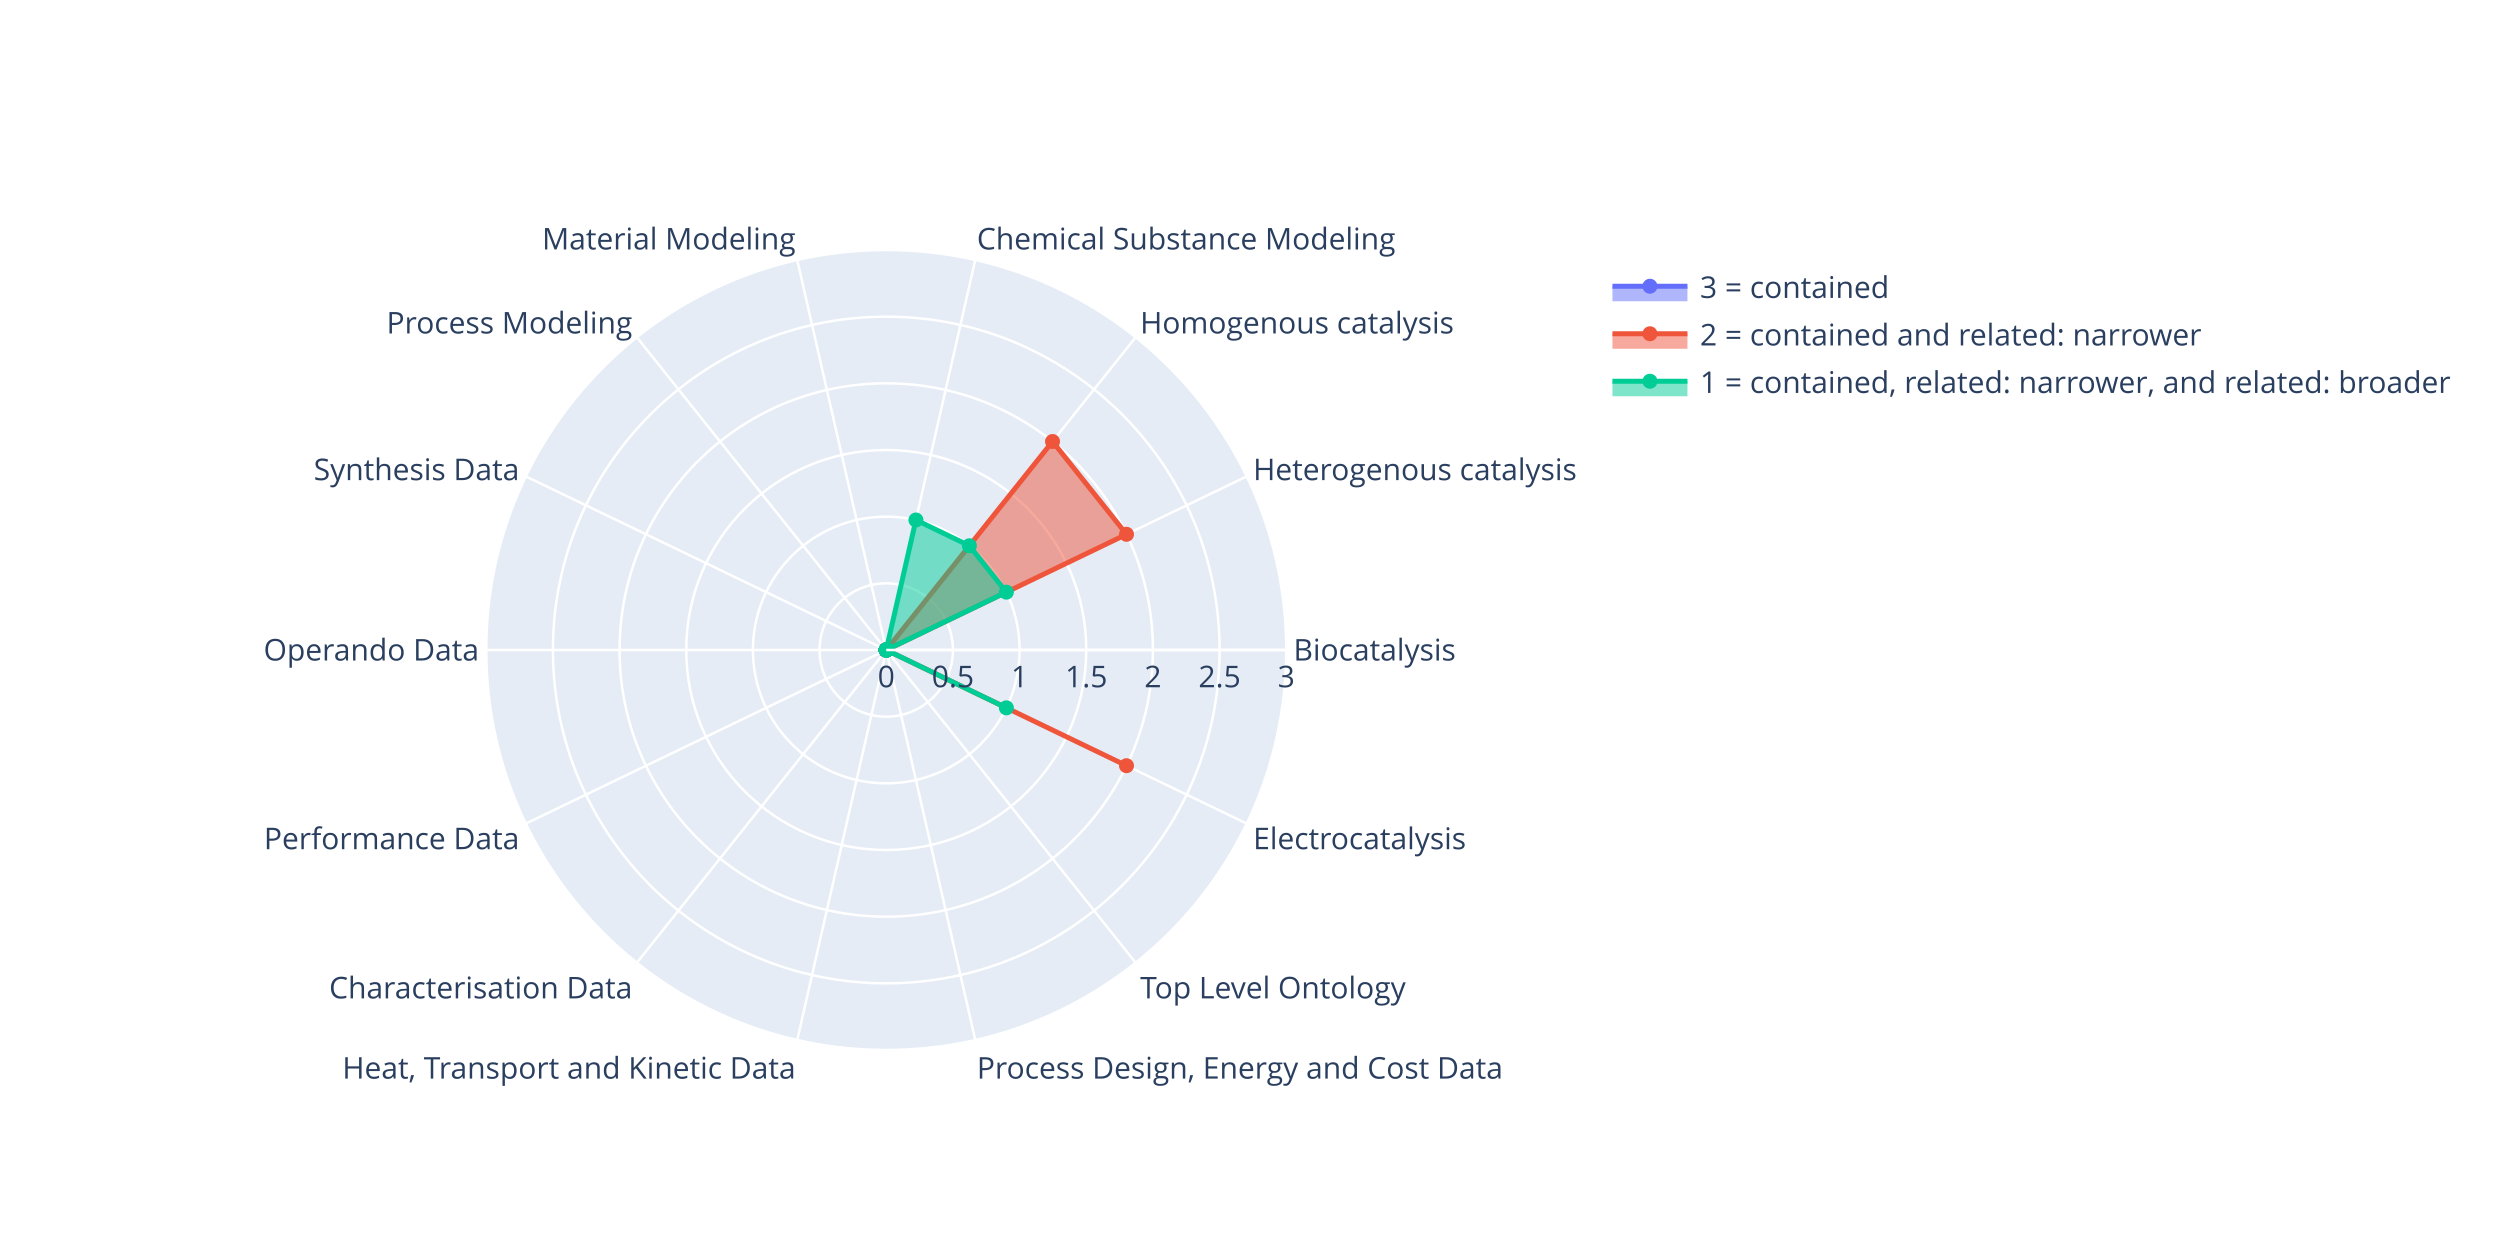
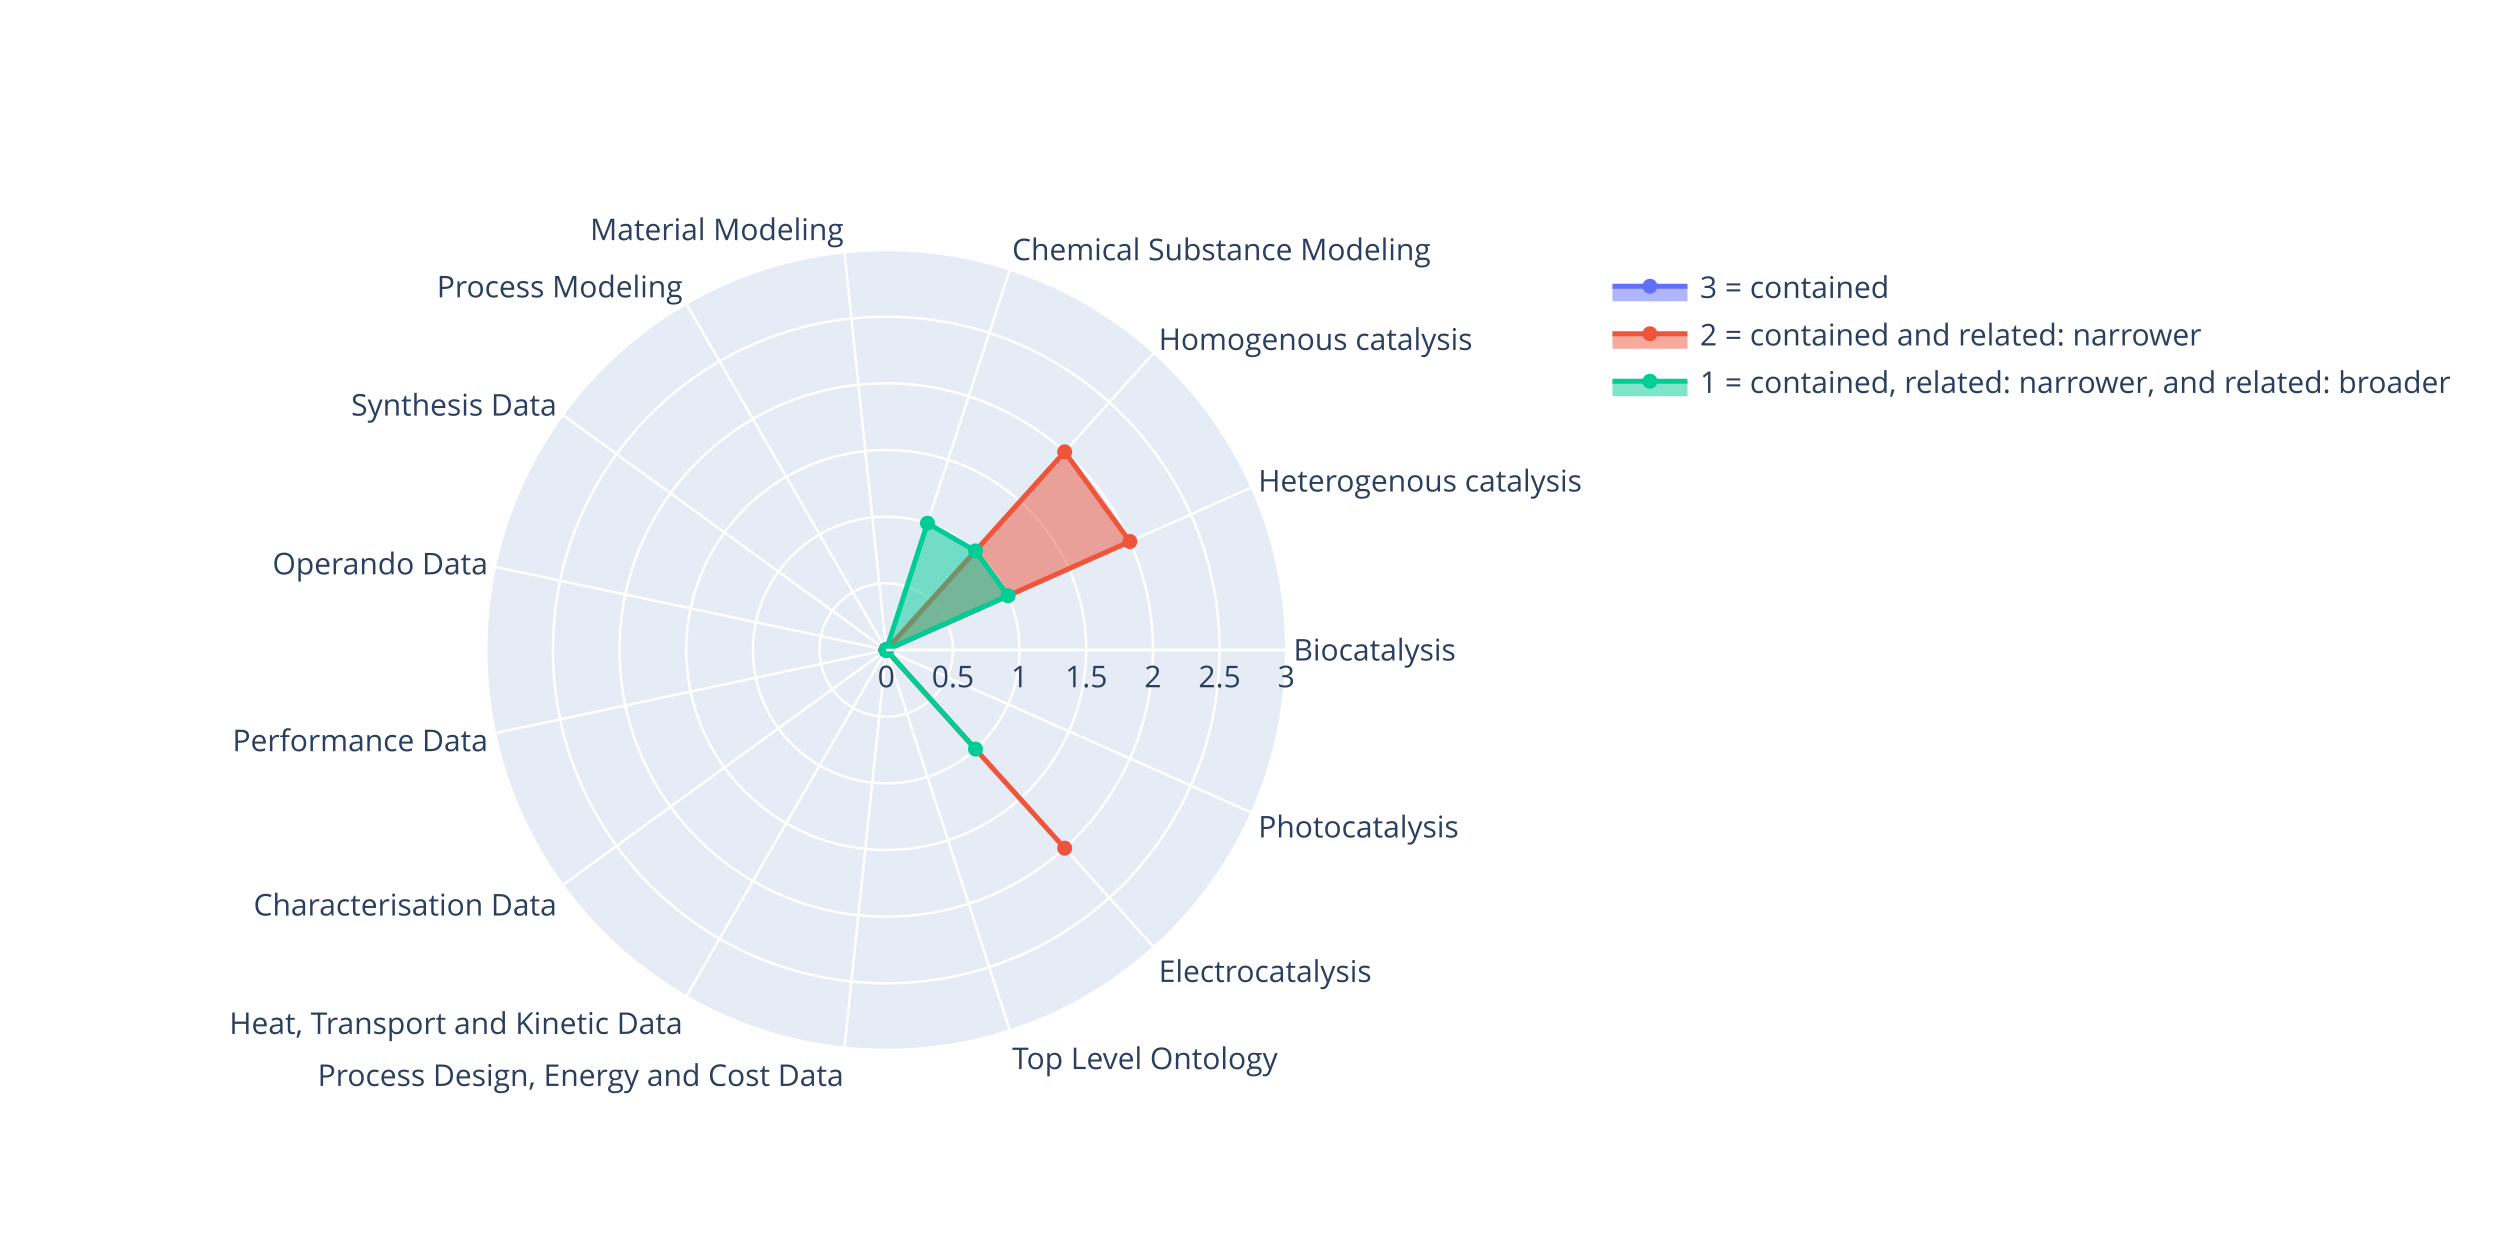
<svg xmlns="http://www.w3.org/2000/svg" class="main-svg" width="1000" height="500" style="" viewBox="0 0 1000 500">
  <rect x="0" y="0" width="1000" height="500" style="fill: rgb(255, 255, 255); fill-opacity: 1;" />
-   <defs id="defs-77bc54">
+   <defs id="defs-3e5529">
    <g class="clips">
-       <clipPath id="clip77bc54polar-for-traces">
+       <clipPath id="clip3e5529polar-for-traces">
        <path d="M160,0A160,160 0,1,0 -160,-1.9594348786357652e-14A160,160 0,1,0 160,3.9188697572715304e-14Z" transform="translate(160,160)" />
      </clipPath>
    </g>
    <g class="gradients" />
    <g class="patterns" />
  </defs>
  <g class="bglayer" />
  <g class="layer-below">
    <g class="imagelayer" />
    <g class="shapelayer" />
  </g>
  <g class="cartesianlayer" />
  <g class="polarlayer">
    <g class="polar">
      <g class="polarsublayer draglayer" />
      <g class="polarsublayer plotbg">
        <path d="M160,0A160,160 0,1,0 -160,-1.9594348786357652e-14A160,160 0,1,0 160,3.9188697572715304e-14Z" transform="translate(354.5,260)" style="fill: rgb(229, 236, 246); fill-opacity: 1;" />
      </g>
      <g class="polarsublayer backplot">
        <g class="maplayer" />
      </g>
      <g class="polarsublayer angular-grid" style="fill: none;">
        <path class="angularaxisgrid" d="M354.5,260L514.5,260" style="stroke: rgb(255, 255, 255); stroke-opacity: 1; stroke-width: 1px;" />
-         <path class="angularaxisgrid" d="M354.5,260L498.655,190.579" style="stroke: rgb(255, 255, 255); stroke-opacity: 1; stroke-width: 1px;" />
-         <path class="angularaxisgrid" d="M354.5,260L454.258,134.907" style="stroke: rgb(255, 255, 255); stroke-opacity: 1; stroke-width: 1px;" />
-         <path class="angularaxisgrid" d="M354.5,260L390.103,104.012" style="stroke: rgb(255, 255, 255); stroke-opacity: 1; stroke-width: 1px;" />
-         <path class="angularaxisgrid" d="M354.5,260L318.897,104.012" style="stroke: rgb(255, 255, 255); stroke-opacity: 1; stroke-width: 1px;" />
-         <path class="angularaxisgrid" d="M354.5,260L254.742,134.907" style="stroke: rgb(255, 255, 255); stroke-opacity: 1; stroke-width: 1px;" />
-         <path class="angularaxisgrid" d="M354.5,260L210.345,190.579" style="stroke: rgb(255, 255, 255); stroke-opacity: 1; stroke-width: 1px;" />
-         <path class="angularaxisgrid" d="M354.5,260L194.5,260" style="stroke: rgb(255, 255, 255); stroke-opacity: 1; stroke-width: 1px;" />
-         <path class="angularaxisgrid" d="M354.5,260L210.345,329.421" style="stroke: rgb(255, 255, 255); stroke-opacity: 1; stroke-width: 1px;" />
-         <path class="angularaxisgrid" d="M354.5,260L254.742,385.093" style="stroke: rgb(255, 255, 255); stroke-opacity: 1; stroke-width: 1px;" />
-         <path class="angularaxisgrid" d="M354.5,260L318.897,415.988" style="stroke: rgb(255, 255, 255); stroke-opacity: 1; stroke-width: 1px;" />
-         <path class="angularaxisgrid" d="M354.5,260L390.103,415.988" style="stroke: rgb(255, 255, 255); stroke-opacity: 1; stroke-width: 1px;" />
-         <path class="angularaxisgrid" d="M354.5,260L454.258,385.093" style="stroke: rgb(255, 255, 255); stroke-opacity: 1; stroke-width: 1px;" />
-         <path class="angularaxisgrid" d="M354.5,260L498.655,329.421" style="stroke: rgb(255, 255, 255); stroke-opacity: 1; stroke-width: 1px;" />
+         <path class="angularaxisgrid" d="M354.5,260L500.667,194.922" style="stroke: rgb(255, 255, 255); stroke-opacity: 1; stroke-width: 1px;" />
+         <path class="angularaxisgrid" d="M354.5,260L461.561,141.097" style="stroke: rgb(255, 255, 255); stroke-opacity: 1; stroke-width: 1px;" />
+         <path class="angularaxisgrid" d="M354.5,260L403.943,107.831" style="stroke: rgb(255, 255, 255); stroke-opacity: 1; stroke-width: 1px;" />
+         <path class="angularaxisgrid" d="M354.5,260L337.775,100.876" style="stroke: rgb(255, 255, 255); stroke-opacity: 1; stroke-width: 1px;" />
+         <path class="angularaxisgrid" d="M354.5,260L274.5,121.436" style="stroke: rgb(255, 255, 255); stroke-opacity: 1; stroke-width: 1px;" />
+         <path class="angularaxisgrid" d="M354.5,260L225.057,165.954" style="stroke: rgb(255, 255, 255); stroke-opacity: 1; stroke-width: 1px;" />
+         <path class="angularaxisgrid" d="M354.5,260L197.996,226.734" style="stroke: rgb(255, 255, 255); stroke-opacity: 1; stroke-width: 1px;" />
+         <path class="angularaxisgrid" d="M354.5,260L197.996,293.266" style="stroke: rgb(255, 255, 255); stroke-opacity: 1; stroke-width: 1px;" />
+         <path class="angularaxisgrid" d="M354.5,260L225.057,354.046" style="stroke: rgb(255, 255, 255); stroke-opacity: 1; stroke-width: 1px;" />
+         <path class="angularaxisgrid" d="M354.5,260L274.5,398.564" style="stroke: rgb(255, 255, 255); stroke-opacity: 1; stroke-width: 1px;" />
+         <path class="angularaxisgrid" d="M354.5,260L337.775,419.124" style="stroke: rgb(255, 255, 255); stroke-opacity: 1; stroke-width: 1px;" />
+         <path class="angularaxisgrid" d="M354.5,260L403.943,412.169" style="stroke: rgb(255, 255, 255); stroke-opacity: 1; stroke-width: 1px;" />
+         <path class="angularaxisgrid" d="M354.5,260L461.561,378.903" style="stroke: rgb(255, 255, 255); stroke-opacity: 1; stroke-width: 1px;" />
+         <path class="angularaxisgrid" d="M354.5,260L500.667,325.078" style="stroke: rgb(255, 255, 255); stroke-opacity: 1; stroke-width: 1px;" />
      </g>
      <g class="polarsublayer radial-grid" transform="translate(354.5,260)" style="fill: none;">
        <path class="xgrid" d="M26.67,0A26.67,26.67 0,1,0 -26.67,-3.2661330133259913e-15A26.67,26.67 0,1,0 26.67,6.532266026651983e-15Z" style="stroke: rgb(255, 255, 255); stroke-opacity: 1; stroke-width: 1px;" />
        <path class="xgrid" d="M53.33,0A53.33,53.33 0,1,0 -53.33,-6.531041379852834e-15A53.33,53.33 0,1,0 53.33,1.3062082759705669e-14Z" style="stroke: rgb(255, 255, 255); stroke-opacity: 1; stroke-width: 1px;" />
        <path class="xgrid" d="M80,0A80,80 0,1,0 -80,-9.797174393178826e-15A80,80 0,1,0 80,1.9594348786357652e-14Z" style="stroke: rgb(255, 255, 255); stroke-opacity: 1; stroke-width: 1px;" />
        <path class="xgrid" d="M106.67,0A106.67,106.67 0,1,0 -106.67,-1.3063307406504817e-14A106.67,106.67 0,1,0 106.67,2.6126614813009634e-14Z" style="stroke: rgb(255, 255, 255); stroke-opacity: 1; stroke-width: 1px;" />
        <path class="xgrid" d="M133.33,0A133.33,133.33 0,1,0 -133.33,-1.632821577303166e-14A133.33,133.33 0,1,0 133.33,3.265643154606332e-14Z" style="stroke: rgb(255, 255, 255); stroke-opacity: 1; stroke-width: 1px;" />
      </g>
      <g class="polarsublayer frontplot" transform="translate(194.5,100)">
        <g class="barlayer" />
        <g class="scatterlayer">
-           <g class="trace scatter trace8c85e4" style="stroke-miterlimit: 2; opacity: 1;">
-             <g class="fills" clip-path="url(#clip77bc54polar-for-traces)">
+           <g class="trace scatter traced8c554" style="stroke-miterlimit: 2; opacity: 1;">
+             <g class="fills" clip-path="url(#clip3e5529polar-for-traces)">
              <g>
-                 <path class="js-fill" d="M160,160L160,160L160,160L160,160L160,160L160,160L160,160L160,160L160,160L160,160L160,160L160,160L160,160L160,160L160,160Z" style="fill: rgb(99, 110, 250); fill-opacity: 0.5; stroke-width: 0;" />
+                 <path class="js-fill" d="M160,160L160,160L160,160L160,160L160,160L160,160L160,160L160,160L160,160L160,160L160,160L160,160L160,160L160,160L160,160L160,160Z" style="fill: rgb(99, 110, 250); fill-opacity: 0.5; stroke-width: 0;" />
              </g>
            </g>
            <g class="errorbars" />
            <g class="lines">
-               <path class="js-line" d="M160,160L160,160L160,160L160,160L160,160L160,160L160,160L160,160L160,160L160,160L160,160L160,160L160,160L160,160L160,160" clip-path="url(#clip77bc54polar-for-traces)" style="vector-effect: non-scaling-stroke; fill: none; stroke: rgb(99, 110, 250); stroke-opacity: 1; stroke-width: 2px; opacity: 1;" />
+               <path class="js-line" d="M160,160L160,160L160,160L160,160L160,160L160,160L160,160L160,160L160,160L160,160L160,160L160,160L160,160L160,160L160,160L160,160" clip-path="url(#clip3e5529polar-for-traces)" style="vector-effect: non-scaling-stroke; fill: none; stroke: rgb(99, 110, 250); stroke-opacity: 1; stroke-width: 2px; opacity: 1;" />
            </g>
            <g class="points">
              <path class="point" transform="translate(160,160)" d="M3,0A3,3 0 1,1 0,-3A3,3 0 0,1 3,0Z" style="opacity: 1; stroke-width: 0px; fill: rgb(99, 110, 250); fill-opacity: 1;" />
              <path class="point" transform="translate(160,160)" d="M3,0A3,3 0 1,1 0,-3A3,3 0 0,1 3,0Z" style="opacity: 1; stroke-width: 0px; fill: rgb(99, 110, 250); fill-opacity: 1;" />
              <path class="point" transform="translate(160,160)" d="M3,0A3,3 0 1,1 0,-3A3,3 0 0,1 3,0Z" style="opacity: 1; stroke-width: 0px; fill: rgb(99, 110, 250); fill-opacity: 1;" />
              <path class="point" transform="translate(160,160)" d="M3,0A3,3 0 1,1 0,-3A3,3 0 0,1 3,0Z" style="opacity: 1; stroke-width: 0px; fill: rgb(99, 110, 250); fill-opacity: 1;" />
              <path class="point" transform="translate(160,160)" d="M3,0A3,3 0 1,1 0,-3A3,3 0 0,1 3,0Z" style="opacity: 1; stroke-width: 0px; fill: rgb(99, 110, 250); fill-opacity: 1;" />
              <path class="point" transform="translate(160,160)" d="M3,0A3,3 0 1,1 0,-3A3,3 0 0,1 3,0Z" style="opacity: 1; stroke-width: 0px; fill: rgb(99, 110, 250); fill-opacity: 1;" />
              <path class="point" transform="translate(160,160)" d="M3,0A3,3 0 1,1 0,-3A3,3 0 0,1 3,0Z" style="opacity: 1; stroke-width: 0px; fill: rgb(99, 110, 250); fill-opacity: 1;" />
              <path class="point" transform="translate(160,160)" d="M3,0A3,3 0 1,1 0,-3A3,3 0 0,1 3,0Z" style="opacity: 1; stroke-width: 0px; fill: rgb(99, 110, 250); fill-opacity: 1;" />
              <path class="point" transform="translate(160,160)" d="M3,0A3,3 0 1,1 0,-3A3,3 0 0,1 3,0Z" style="opacity: 1; stroke-width: 0px; fill: rgb(99, 110, 250); fill-opacity: 1;" />
              <path class="point" transform="translate(160,160)" d="M3,0A3,3 0 1,1 0,-3A3,3 0 0,1 3,0Z" style="opacity: 1; stroke-width: 0px; fill: rgb(99, 110, 250); fill-opacity: 1;" />
              <path class="point" transform="translate(160,160)" d="M3,0A3,3 0 1,1 0,-3A3,3 0 0,1 3,0Z" style="opacity: 1; stroke-width: 0px; fill: rgb(99, 110, 250); fill-opacity: 1;" />
              <path class="point" transform="translate(160,160)" d="M3,0A3,3 0 1,1 0,-3A3,3 0 0,1 3,0Z" style="opacity: 1; stroke-width: 0px; fill: rgb(99, 110, 250); fill-opacity: 1;" />
              <path class="point" transform="translate(160,160)" d="M3,0A3,3 0 1,1 0,-3A3,3 0 0,1 3,0Z" style="opacity: 1; stroke-width: 0px; fill: rgb(99, 110, 250); fill-opacity: 1;" />
              <path class="point" transform="translate(160,160)" d="M3,0A3,3 0 1,1 0,-3A3,3 0 0,1 3,0Z" style="opacity: 1; stroke-width: 0px; fill: rgb(99, 110, 250); fill-opacity: 1;" />
              <path class="point" transform="translate(160,160)" d="M3,0A3,3 0 1,1 0,-3A3,3 0 0,1 3,0Z" style="opacity: 1; stroke-width: 0px; fill: rgb(99, 110, 250); fill-opacity: 1;" />
+               <path class="point" transform="translate(160,160)" d="M3,0A3,3 0 1,1 0,-3A3,3 0 0,1 3,0Z" style="opacity: 1; stroke-width: 0px; fill: rgb(99, 110, 250); fill-opacity: 1;" />
            </g>
            <g class="text" />
          </g>
-           <g class="trace scatter tracec5240c" style="stroke-miterlimit: 2; opacity: 1;">
-             <g class="fills" clip-path="url(#clip77bc54polar-for-traces)">
+           <g class="trace scatter trace4be61c" style="stroke-miterlimit: 2; opacity: 1;">
+             <g class="fills" clip-path="url(#clip3e5529polar-for-traces)">
              <g>
-                 <path class="js-fill" d="M160,160L256.1,113.72L226.51,76.6L160,160L160,160L160,160L160,160L160,160L160,160L160,160L160,160L160,160L160,160L256.1,206.28L160,160Z" style="fill: rgb(239, 85, 59); fill-opacity: 0.5; stroke-width: 0;" />
+                 <path class="js-fill" d="M160,160L257.44,116.61L231.37,80.73L160,160L160,160L160,160L160,160L160,160L160,160L160,160L160,160L160,160L160,160L231.37,239.27L160,160L160,160Z" style="fill: rgb(239, 85, 59); fill-opacity: 0.5; stroke-width: 0;" />
              </g>
            </g>
            <g class="errorbars" />
            <g class="lines">
-               <path class="js-line" d="M160,160L256.1,113.72L226.51,76.6L160,160L160,160L160,160L160,160L160,160L160,160L160,160L160,160L160,160L160,160L256.1,206.28L160,160" clip-path="url(#clip77bc54polar-for-traces)" style="vector-effect: non-scaling-stroke; fill: none; stroke: rgb(239, 85, 59); stroke-opacity: 1; stroke-width: 2px; opacity: 1;" />
+               <path class="js-line" d="M160,160L257.44,116.61L231.37,80.73L160,160L160,160L160,160L160,160L160,160L160,160L160,160L160,160L160,160L160,160L231.37,239.27L160,160L160,160" clip-path="url(#clip3e5529polar-for-traces)" style="vector-effect: non-scaling-stroke; fill: none; stroke: rgb(239, 85, 59); stroke-opacity: 1; stroke-width: 2px; opacity: 1;" />
            </g>
            <g class="points">
              <path class="point" transform="translate(160,160)" d="M3,0A3,3 0 1,1 0,-3A3,3 0 0,1 3,0Z" style="opacity: 1; stroke-width: 0px; fill: rgb(239, 85, 59); fill-opacity: 1;" />
-               <path class="point" transform="translate(256.1,113.72)" d="M3,0A3,3 0 1,1 0,-3A3,3 0 0,1 3,0Z" style="opacity: 1; stroke-width: 0px; fill: rgb(239, 85, 59); fill-opacity: 1;" />
-               <path class="point" transform="translate(226.51,76.6)" d="M3,0A3,3 0 1,1 0,-3A3,3 0 0,1 3,0Z" style="opacity: 1; stroke-width: 0px; fill: rgb(239, 85, 59); fill-opacity: 1;" />
-               <path class="point" transform="translate(160,160)" d="M3,0A3,3 0 1,1 0,-3A3,3 0 0,1 3,0Z" style="opacity: 1; stroke-width: 0px; fill: rgb(239, 85, 59); fill-opacity: 1;" />
-               <path class="point" transform="translate(160,160)" d="M3,0A3,3 0 1,1 0,-3A3,3 0 0,1 3,0Z" style="opacity: 1; stroke-width: 0px; fill: rgb(239, 85, 59); fill-opacity: 1;" />
-               <path class="point" transform="translate(160,160)" d="M3,0A3,3 0 1,1 0,-3A3,3 0 0,1 3,0Z" style="opacity: 1; stroke-width: 0px; fill: rgb(239, 85, 59); fill-opacity: 1;" />
-               <path class="point" transform="translate(160,160)" d="M3,0A3,3 0 1,1 0,-3A3,3 0 0,1 3,0Z" style="opacity: 1; stroke-width: 0px; fill: rgb(239, 85, 59); fill-opacity: 1;" />
-               <path class="point" transform="translate(160,160)" d="M3,0A3,3 0 1,1 0,-3A3,3 0 0,1 3,0Z" style="opacity: 1; stroke-width: 0px; fill: rgb(239, 85, 59); fill-opacity: 1;" />
-               <path class="point" transform="translate(160,160)" d="M3,0A3,3 0 1,1 0,-3A3,3 0 0,1 3,0Z" style="opacity: 1; stroke-width: 0px; fill: rgb(239, 85, 59); fill-opacity: 1;" />
-               <path class="point" transform="translate(160,160)" d="M3,0A3,3 0 1,1 0,-3A3,3 0 0,1 3,0Z" style="opacity: 1; stroke-width: 0px; fill: rgb(239, 85, 59); fill-opacity: 1;" />
-               <path class="point" transform="translate(160,160)" d="M3,0A3,3 0 1,1 0,-3A3,3 0 0,1 3,0Z" style="opacity: 1; stroke-width: 0px; fill: rgb(239, 85, 59); fill-opacity: 1;" />
-               <path class="point" transform="translate(160,160)" d="M3,0A3,3 0 1,1 0,-3A3,3 0 0,1 3,0Z" style="opacity: 1; stroke-width: 0px; fill: rgb(239, 85, 59); fill-opacity: 1;" />
-               <path class="point" transform="translate(160,160)" d="M3,0A3,3 0 1,1 0,-3A3,3 0 0,1 3,0Z" style="opacity: 1; stroke-width: 0px; fill: rgb(239, 85, 59); fill-opacity: 1;" />
-               <path class="point" transform="translate(256.1,206.28)" d="M3,0A3,3 0 1,1 0,-3A3,3 0 0,1 3,0Z" style="opacity: 1; stroke-width: 0px; fill: rgb(239, 85, 59); fill-opacity: 1;" />
+               <path class="point" transform="translate(257.44,116.61)" d="M3,0A3,3 0 1,1 0,-3A3,3 0 0,1 3,0Z" style="opacity: 1; stroke-width: 0px; fill: rgb(239, 85, 59); fill-opacity: 1;" />
+               <path class="point" transform="translate(231.37,80.73)" d="M3,0A3,3 0 1,1 0,-3A3,3 0 0,1 3,0Z" style="opacity: 1; stroke-width: 0px; fill: rgb(239, 85, 59); fill-opacity: 1;" />
+               <path class="point" transform="translate(160,160)" d="M3,0A3,3 0 1,1 0,-3A3,3 0 0,1 3,0Z" style="opacity: 1; stroke-width: 0px; fill: rgb(239, 85, 59); fill-opacity: 1;" />
+               <path class="point" transform="translate(160,160)" d="M3,0A3,3 0 1,1 0,-3A3,3 0 0,1 3,0Z" style="opacity: 1; stroke-width: 0px; fill: rgb(239, 85, 59); fill-opacity: 1;" />
+               <path class="point" transform="translate(160,160)" d="M3,0A3,3 0 1,1 0,-3A3,3 0 0,1 3,0Z" style="opacity: 1; stroke-width: 0px; fill: rgb(239, 85, 59); fill-opacity: 1;" />
+               <path class="point" transform="translate(160,160)" d="M3,0A3,3 0 1,1 0,-3A3,3 0 0,1 3,0Z" style="opacity: 1; stroke-width: 0px; fill: rgb(239, 85, 59); fill-opacity: 1;" />
+               <path class="point" transform="translate(160,160)" d="M3,0A3,3 0 1,1 0,-3A3,3 0 0,1 3,0Z" style="opacity: 1; stroke-width: 0px; fill: rgb(239, 85, 59); fill-opacity: 1;" />
+               <path class="point" transform="translate(160,160)" d="M3,0A3,3 0 1,1 0,-3A3,3 0 0,1 3,0Z" style="opacity: 1; stroke-width: 0px; fill: rgb(239, 85, 59); fill-opacity: 1;" />
+               <path class="point" transform="translate(160,160)" d="M3,0A3,3 0 1,1 0,-3A3,3 0 0,1 3,0Z" style="opacity: 1; stroke-width: 0px; fill: rgb(239, 85, 59); fill-opacity: 1;" />
+               <path class="point" transform="translate(160,160)" d="M3,0A3,3 0 1,1 0,-3A3,3 0 0,1 3,0Z" style="opacity: 1; stroke-width: 0px; fill: rgb(239, 85, 59); fill-opacity: 1;" />
+               <path class="point" transform="translate(160,160)" d="M3,0A3,3 0 1,1 0,-3A3,3 0 0,1 3,0Z" style="opacity: 1; stroke-width: 0px; fill: rgb(239, 85, 59); fill-opacity: 1;" />
+               <path class="point" transform="translate(160,160)" d="M3,0A3,3 0 1,1 0,-3A3,3 0 0,1 3,0Z" style="opacity: 1; stroke-width: 0px; fill: rgb(239, 85, 59); fill-opacity: 1;" />
+               <path class="point" transform="translate(231.37,239.27)" d="M3,0A3,3 0 1,1 0,-3A3,3 0 0,1 3,0Z" style="opacity: 1; stroke-width: 0px; fill: rgb(239, 85, 59); fill-opacity: 1;" />
+               <path class="point" transform="translate(160,160)" d="M3,0A3,3 0 1,1 0,-3A3,3 0 0,1 3,0Z" style="opacity: 1; stroke-width: 0px; fill: rgb(239, 85, 59); fill-opacity: 1;" />
              <path class="point" transform="translate(160,160)" d="M3,0A3,3 0 1,1 0,-3A3,3 0 0,1 3,0Z" style="opacity: 1; stroke-width: 0px; fill: rgb(239, 85, 59); fill-opacity: 1;" />
            </g>
            <g class="text" />
          </g>
-           <g class="trace scatter trace2fa9c9" style="stroke-miterlimit: 2; opacity: 1;">
-             <g class="fills" clip-path="url(#clip77bc54polar-for-traces)">
+           <g class="trace scatter tracea8062c" style="stroke-miterlimit: 2; opacity: 1;">
+             <g class="fills" clip-path="url(#clip3e5529polar-for-traces)">
              <g>
-                 <path class="js-fill" d="M160,160L208.05,136.86L193.25,118.3L171.87,108L160,160L160,160L160,160L160,160L160,160L160,160L160,160L160,160L160,160L208.05,183.14L160,160Z" style="fill: rgb(0, 204, 150); fill-opacity: 0.5; stroke-width: 0;" />
+                 <path class="js-fill" d="M160,160L208.72,138.31L195.69,120.37L176.48,109.28L160,160L160,160L160,160L160,160L160,160L160,160L160,160L160,160L160,160L195.69,199.63L160,160L160,160Z" style="fill: rgb(0, 204, 150); fill-opacity: 0.5; stroke-width: 0;" />
              </g>
            </g>
            <g class="errorbars" />
            <g class="lines">
-               <path class="js-line" d="M160,160L208.05,136.86L193.25,118.3L171.87,108L160,160L160,160L160,160L160,160L160,160L160,160L160,160L160,160L160,160L208.05,183.14L160,160" clip-path="url(#clip77bc54polar-for-traces)" style="vector-effect: non-scaling-stroke; fill: none; stroke: rgb(0, 204, 150); stroke-opacity: 1; stroke-width: 2px; opacity: 1;" />
+               <path class="js-line" d="M160,160L208.72,138.31L195.69,120.37L176.48,109.28L160,160L160,160L160,160L160,160L160,160L160,160L160,160L160,160L160,160L195.69,199.63L160,160L160,160" clip-path="url(#clip3e5529polar-for-traces)" style="vector-effect: non-scaling-stroke; fill: none; stroke: rgb(0, 204, 150); stroke-opacity: 1; stroke-width: 2px; opacity: 1;" />
            </g>
            <g class="points">
              <path class="point" transform="translate(160,160)" d="M3,0A3,3 0 1,1 0,-3A3,3 0 0,1 3,0Z" style="opacity: 1; stroke-width: 0px; fill: rgb(0, 204, 150); fill-opacity: 1;" />
-               <path class="point" transform="translate(208.05,136.86)" d="M3,0A3,3 0 1,1 0,-3A3,3 0 0,1 3,0Z" style="opacity: 1; stroke-width: 0px; fill: rgb(0, 204, 150); fill-opacity: 1;" />
-               <path class="point" transform="translate(193.25,118.3)" d="M3,0A3,3 0 1,1 0,-3A3,3 0 0,1 3,0Z" style="opacity: 1; stroke-width: 0px; fill: rgb(0, 204, 150); fill-opacity: 1;" />
-               <path class="point" transform="translate(171.87,108)" d="M3,0A3,3 0 1,1 0,-3A3,3 0 0,1 3,0Z" style="opacity: 1; stroke-width: 0px; fill: rgb(0, 204, 150); fill-opacity: 1;" />
-               <path class="point" transform="translate(160,160)" d="M3,0A3,3 0 1,1 0,-3A3,3 0 0,1 3,0Z" style="opacity: 1; stroke-width: 0px; fill: rgb(0, 204, 150); fill-opacity: 1;" />
-               <path class="point" transform="translate(160,160)" d="M3,0A3,3 0 1,1 0,-3A3,3 0 0,1 3,0Z" style="opacity: 1; stroke-width: 0px; fill: rgb(0, 204, 150); fill-opacity: 1;" />
-               <path class="point" transform="translate(160,160)" d="M3,0A3,3 0 1,1 0,-3A3,3 0 0,1 3,0Z" style="opacity: 1; stroke-width: 0px; fill: rgb(0, 204, 150); fill-opacity: 1;" />
-               <path class="point" transform="translate(160,160)" d="M3,0A3,3 0 1,1 0,-3A3,3 0 0,1 3,0Z" style="opacity: 1; stroke-width: 0px; fill: rgb(0, 204, 150); fill-opacity: 1;" />
-               <path class="point" transform="translate(160,160)" d="M3,0A3,3 0 1,1 0,-3A3,3 0 0,1 3,0Z" style="opacity: 1; stroke-width: 0px; fill: rgb(0, 204, 150); fill-opacity: 1;" />
-               <path class="point" transform="translate(160,160)" d="M3,0A3,3 0 1,1 0,-3A3,3 0 0,1 3,0Z" style="opacity: 1; stroke-width: 0px; fill: rgb(0, 204, 150); fill-opacity: 1;" />
-               <path class="point" transform="translate(160,160)" d="M3,0A3,3 0 1,1 0,-3A3,3 0 0,1 3,0Z" style="opacity: 1; stroke-width: 0px; fill: rgb(0, 204, 150); fill-opacity: 1;" />
-               <path class="point" transform="translate(160,160)" d="M3,0A3,3 0 1,1 0,-3A3,3 0 0,1 3,0Z" style="opacity: 1; stroke-width: 0px; fill: rgb(0, 204, 150); fill-opacity: 1;" />
-               <path class="point" transform="translate(160,160)" d="M3,0A3,3 0 1,1 0,-3A3,3 0 0,1 3,0Z" style="opacity: 1; stroke-width: 0px; fill: rgb(0, 204, 150); fill-opacity: 1;" />
-               <path class="point" transform="translate(208.05,183.14)" d="M3,0A3,3 0 1,1 0,-3A3,3 0 0,1 3,0Z" style="opacity: 1; stroke-width: 0px; fill: rgb(0, 204, 150); fill-opacity: 1;" />
+               <path class="point" transform="translate(208.72,138.31)" d="M3,0A3,3 0 1,1 0,-3A3,3 0 0,1 3,0Z" style="opacity: 1; stroke-width: 0px; fill: rgb(0, 204, 150); fill-opacity: 1;" />
+               <path class="point" transform="translate(195.69,120.37)" d="M3,0A3,3 0 1,1 0,-3A3,3 0 0,1 3,0Z" style="opacity: 1; stroke-width: 0px; fill: rgb(0, 204, 150); fill-opacity: 1;" />
+               <path class="point" transform="translate(176.48,109.28)" d="M3,0A3,3 0 1,1 0,-3A3,3 0 0,1 3,0Z" style="opacity: 1; stroke-width: 0px; fill: rgb(0, 204, 150); fill-opacity: 1;" />
+               <path class="point" transform="translate(160,160)" d="M3,0A3,3 0 1,1 0,-3A3,3 0 0,1 3,0Z" style="opacity: 1; stroke-width: 0px; fill: rgb(0, 204, 150); fill-opacity: 1;" />
+               <path class="point" transform="translate(160,160)" d="M3,0A3,3 0 1,1 0,-3A3,3 0 0,1 3,0Z" style="opacity: 1; stroke-width: 0px; fill: rgb(0, 204, 150); fill-opacity: 1;" />
+               <path class="point" transform="translate(160,160)" d="M3,0A3,3 0 1,1 0,-3A3,3 0 0,1 3,0Z" style="opacity: 1; stroke-width: 0px; fill: rgb(0, 204, 150); fill-opacity: 1;" />
+               <path class="point" transform="translate(160,160)" d="M3,0A3,3 0 1,1 0,-3A3,3 0 0,1 3,0Z" style="opacity: 1; stroke-width: 0px; fill: rgb(0, 204, 150); fill-opacity: 1;" />
+               <path class="point" transform="translate(160,160)" d="M3,0A3,3 0 1,1 0,-3A3,3 0 0,1 3,0Z" style="opacity: 1; stroke-width: 0px; fill: rgb(0, 204, 150); fill-opacity: 1;" />
+               <path class="point" transform="translate(160,160)" d="M3,0A3,3 0 1,1 0,-3A3,3 0 0,1 3,0Z" style="opacity: 1; stroke-width: 0px; fill: rgb(0, 204, 150); fill-opacity: 1;" />
+               <path class="point" transform="translate(160,160)" d="M3,0A3,3 0 1,1 0,-3A3,3 0 0,1 3,0Z" style="opacity: 1; stroke-width: 0px; fill: rgb(0, 204, 150); fill-opacity: 1;" />
+               <path class="point" transform="translate(160,160)" d="M3,0A3,3 0 1,1 0,-3A3,3 0 0,1 3,0Z" style="opacity: 1; stroke-width: 0px; fill: rgb(0, 204, 150); fill-opacity: 1;" />
+               <path class="point" transform="translate(160,160)" d="M3,0A3,3 0 1,1 0,-3A3,3 0 0,1 3,0Z" style="opacity: 1; stroke-width: 0px; fill: rgb(0, 204, 150); fill-opacity: 1;" />
+               <path class="point" transform="translate(195.69,199.63)" d="M3,0A3,3 0 1,1 0,-3A3,3 0 0,1 3,0Z" style="opacity: 1; stroke-width: 0px; fill: rgb(0, 204, 150); fill-opacity: 1;" />
+               <path class="point" transform="translate(160,160)" d="M3,0A3,3 0 1,1 0,-3A3,3 0 0,1 3,0Z" style="opacity: 1; stroke-width: 0px; fill: rgb(0, 204, 150); fill-opacity: 1;" />
              <path class="point" transform="translate(160,160)" d="M3,0A3,3 0 1,1 0,-3A3,3 0 0,1 3,0Z" style="opacity: 1; stroke-width: 0px; fill: rgb(0, 204, 150); fill-opacity: 1;" />
            </g>
            <g class="text" />
          </g>
        </g>
      </g>
      <g class="polarsublayer angular-line">
        <path d="M160,0A160,160 0,1,0 -160,-1.9594348786357652e-14A160,160 0,1,0 160,3.9188697572715304e-14Z" transform="translate(354.5,260)" stroke-width="1" style="fill: none; stroke: rgb(255, 255, 255); stroke-opacity: 1;" />
      </g>
      <g class="polarsublayer radial-line">
        <line x1="0" y1="0" x2="160" y2="0" transform="translate(354.5,260)" stroke-width="1" style="fill: none; stroke: rgb(255, 255, 255); stroke-opacity: 1;" />
      </g>
      <g class="polarsublayer angular-axis">
        <g class="angularaxistick">
          <text text-anchor="start" x="2.9" y="4.2" transform="translate(514.5,260)" style="font-family: 'Open Sans', verdana, arial, sans-serif; font-size: 12px; fill: rgb(42, 63, 95); fill-opacity: 1; white-space: pre; opacity: 1;">Biocatalysis</text>
        </g>
        <g class="angularaxistick">
-           <text text-anchor="start" x="2.613" y="1.484" transform="translate(498.655,190.5786)" style="font-family: 'Open Sans', verdana, arial, sans-serif; font-size: 12px; fill: rgb(42, 63, 95); fill-opacity: 1; white-space: pre; opacity: 1;">Heterogenous catalysis</text>
-         </g>
-         <g class="angularaxistick">
-           <text text-anchor="start" x="1.808" y="-1.525" transform="translate(454.2584,134.907)" style="font-family: 'Open Sans', verdana, arial, sans-serif; font-size: 12px; fill: rgb(42, 63, 95); fill-opacity: 1; white-space: pre; opacity: 1;">Homogenous catalysis</text>
-         </g>
-         <g class="angularaxistick">
-           <text text-anchor="start" x="0.645" y="-4.233" transform="translate(390.1033,104.0115)" style="font-family: 'Open Sans', verdana, arial, sans-serif; font-size: 12px; fill: rgb(42, 63, 95); fill-opacity: 1; white-space: pre; opacity: 1;">Chemical Substance Modeling</text>
-         </g>
-         <g class="angularaxistick">
-           <text text-anchor="end" x="-0.645" y="-4.233" transform="translate(318.8967,104.0115)" style="font-family: 'Open Sans', verdana, arial, sans-serif; font-size: 12px; fill: rgb(42, 63, 95); fill-opacity: 1; white-space: pre; opacity: 1;">Material Modeling</text>
-         </g>
-         <g class="angularaxistick">
-           <text text-anchor="end" x="-1.808" y="-1.525" transform="translate(254.7416,134.907)" style="font-family: 'Open Sans', verdana, arial, sans-serif; font-size: 12px; fill: rgb(42, 63, 95); fill-opacity: 1; white-space: pre; opacity: 1;">Process Modeling</text>
-         </g>
-         <g class="angularaxistick">
-           <text text-anchor="end" x="-2.613" y="1.484" transform="translate(210.345,190.5786)" style="font-family: 'Open Sans', verdana, arial, sans-serif; font-size: 12px; fill: rgb(42, 63, 95); fill-opacity: 1; white-space: pre; opacity: 1;">Synthesis Data</text>
-         </g>
-         <g class="angularaxistick">
-           <text text-anchor="end" x="-2.9" y="4.2" transform="translate(194.5,260)" style="font-family: 'Open Sans', verdana, arial, sans-serif; font-size: 12px; fill: rgb(42, 63, 95); fill-opacity: 1; white-space: pre; opacity: 1;">Operando Data</text>
-         </g>
-         <g class="angularaxistick">
-           <text text-anchor="end" x="-2.613" y="10.249" transform="translate(210.345,329.4214)" style="font-family: 'Open Sans', verdana, arial, sans-serif; font-size: 12px; fill: rgb(42, 63, 95); fill-opacity: 1; white-space: pre; opacity: 1;">Performance Data</text>
-         </g>
-         <g class="angularaxistick">
-           <text text-anchor="end" x="-1.808" y="14.268" transform="translate(254.7416,385.093)" style="font-family: 'Open Sans', verdana, arial, sans-serif; font-size: 12px; fill: rgb(42, 63, 95); fill-opacity: 1; white-space: pre; opacity: 1;">Characterisation Data</text>
-         </g>
-         <g class="angularaxistick">
-           <text text-anchor="end" x="-0.645" y="15.461" transform="translate(318.8967,415.9885)" style="font-family: 'Open Sans', verdana, arial, sans-serif; font-size: 12px; fill: rgb(42, 63, 95); fill-opacity: 1; white-space: pre; opacity: 1;">Heat, Transport and Kinetic Data</text>
-         </g>
-         <g class="angularaxistick">
-           <text text-anchor="start" x="0.645" y="15.461" transform="translate(390.1033,415.9885)" style="font-family: 'Open Sans', verdana, arial, sans-serif; font-size: 12px; fill: rgb(42, 63, 95); fill-opacity: 1; white-space: pre; opacity: 1;">Process Design, Energy and Cost Data</text>
-         </g>
-         <g class="angularaxistick">
-           <text text-anchor="start" x="1.808" y="14.268" transform="translate(454.2584,385.093)" style="font-family: 'Open Sans', verdana, arial, sans-serif; font-size: 12px; fill: rgb(42, 63, 95); fill-opacity: 1; white-space: pre; opacity: 1;">Top Level Ontology</text>
-         </g>
-         <g class="angularaxistick">
-           <text text-anchor="start" x="2.613" y="10.249" transform="translate(498.655,329.4214)" style="font-family: 'Open Sans', verdana, arial, sans-serif; font-size: 12px; fill: rgb(42, 63, 95); fill-opacity: 1; white-space: pre; opacity: 1;">Electrocatalysis</text>
+           <text text-anchor="start" x="2.649" y="1.681" transform="translate(500.6673,194.9221)" style="font-family: 'Open Sans', verdana, arial, sans-serif; font-size: 12px; fill: rgb(42, 63, 95); fill-opacity: 1; white-space: pre; opacity: 1;">Heterogenous catalysis</text>
+         </g>
+         <g class="angularaxistick">
+           <text text-anchor="start" x="1.94" y="-1.128" transform="translate(461.5609,141.0968)" style="font-family: 'Open Sans', verdana, arial, sans-serif; font-size: 12px; fill: rgb(42, 63, 95); fill-opacity: 1; white-space: pre; opacity: 1;">Homogenous catalysis</text>
+         </g>
+         <g class="angularaxistick">
+           <text text-anchor="start" x="0.896" y="-3.743" transform="translate(403.9427,107.831)" style="font-family: 'Open Sans', verdana, arial, sans-serif; font-size: 12px; fill: rgb(42, 63, 95); fill-opacity: 1; white-space: pre; opacity: 1;">Chemical Substance Modeling</text>
+         </g>
+         <g class="angularaxistick">
+           <text text-anchor="end" x="-0.303" y="-4.832" transform="translate(337.7754,100.8765)" style="font-family: 'Open Sans', verdana, arial, sans-serif; font-size: 12px; fill: rgb(42, 63, 95); fill-opacity: 1; white-space: pre; opacity: 1;">Material Modeling</text>
+         </g>
+         <g class="angularaxistick">
+           <text text-anchor="end" x="-1.45" y="-2.49" transform="translate(274.5,121.4359)" style="font-family: 'Open Sans', verdana, arial, sans-serif; font-size: 12px; fill: rgb(42, 63, 95); fill-opacity: 1; white-space: pre; opacity: 1;">Process Modeling</text>
+         </g>
+         <g class="angularaxistick">
+           <text text-anchor="end" x="-2.346" y="0.283" transform="translate(225.0573,165.9544)" style="font-family: 'Open Sans', verdana, arial, sans-serif; font-size: 12px; fill: rgb(42, 63, 95); fill-opacity: 1; white-space: pre; opacity: 1;">Synthesis Data</text>
+         </g>
+         <g class="angularaxistick">
+           <text text-anchor="end" x="-2.837" y="3.006" transform="translate(197.9964,226.7341)" style="font-family: 'Open Sans', verdana, arial, sans-serif; font-size: 12px; fill: rgb(42, 63, 95); fill-opacity: 1; white-space: pre; opacity: 1;">Operando Data</text>
+         </g>
+         <g class="angularaxistick">
+           <text text-anchor="end" x="-2.837" y="7.206" transform="translate(197.9964,293.2659)" style="font-family: 'Open Sans', verdana, arial, sans-serif; font-size: 12px; fill: rgb(42, 63, 95); fill-opacity: 1; white-space: pre; opacity: 1;">Performance Data</text>
+         </g>
+         <g class="angularaxistick">
+           <text text-anchor="end" x="-2.346" y="12.156" transform="translate(225.0573,354.0456)" style="font-family: 'Open Sans', verdana, arial, sans-serif; font-size: 12px; fill: rgb(42, 63, 95); fill-opacity: 1; white-space: pre; opacity: 1;">Characterisation Data</text>
+         </g>
+         <g class="angularaxistick">
+           <text text-anchor="end" x="-1.45" y="15.004" transform="translate(274.5,398.5641)" style="font-family: 'Open Sans', verdana, arial, sans-serif; font-size: 12px; fill: rgb(42, 63, 95); fill-opacity: 1; white-space: pre; opacity: 1;">Heat, Transport and Kinetic Data</text>
+         </g>
+         <g class="angularaxistick">
+           <text text-anchor="end" x="-0.303" y="15.257" transform="translate(337.7754,419.1235)" style="font-family: 'Open Sans', verdana, arial, sans-serif; font-size: 12px; fill: rgb(42, 63, 95); fill-opacity: 1; white-space: pre; opacity: 1;">Process Design, Energy and Cost Data</text>
+         </g>
+         <g class="angularaxistick">
+           <text text-anchor="start" x="0.896" y="15.469" transform="translate(403.9427,412.169)" style="font-family: 'Open Sans', verdana, arial, sans-serif; font-size: 12px; fill: rgb(42, 63, 95); fill-opacity: 1; white-space: pre; opacity: 1;">Top Level Ontology</text>
+         </g>
+         <g class="angularaxistick">
+           <text text-anchor="start" x="1.94" y="13.883" transform="translate(461.5609,378.9032)" style="font-family: 'Open Sans', verdana, arial, sans-serif; font-size: 12px; fill: rgb(42, 63, 95); fill-opacity: 1; white-space: pre; opacity: 1;">Electrocatalysis</text>
+         </g>
+         <g class="angularaxistick">
+           <text text-anchor="start" x="2.649" y="9.897" transform="translate(500.6673,325.0779)" style="font-family: 'Open Sans', verdana, arial, sans-serif; font-size: 12px; fill: rgb(42, 63, 95); fill-opacity: 1; white-space: pre; opacity: 1;">Photocatalysis</text>
        </g>
      </g>
      <g class="polarsublayer radial-axis" transform="translate(354.5,260)">
        <g class="xtick">
          <text text-anchor="middle" x="0" y="14.9" transform="" style="font-family: 'Open Sans', verdana, arial, sans-serif; font-size: 12px; fill: rgb(42, 63, 95); fill-opacity: 1; white-space: pre; opacity: 1;">0</text>
        </g>
        <g class="xtick">
          <text text-anchor="middle" x="0" y="14.9" transform="translate(26.67,0)" style="font-family: 'Open Sans', verdana, arial, sans-serif; font-size: 12px; fill: rgb(42, 63, 95); fill-opacity: 1; white-space: pre; opacity: 1;">0.5</text>
        </g>
        <g class="xtick">
          <text text-anchor="middle" x="0" y="14.9" transform="translate(53.33,0)" style="font-family: 'Open Sans', verdana, arial, sans-serif; font-size: 12px; fill: rgb(42, 63, 95); fill-opacity: 1; white-space: pre; opacity: 1;">1</text>
        </g>
        <g class="xtick">
          <text text-anchor="middle" x="0" y="14.9" transform="translate(80,0)" style="font-family: 'Open Sans', verdana, arial, sans-serif; font-size: 12px; fill: rgb(42, 63, 95); fill-opacity: 1; white-space: pre; opacity: 1;">1.5</text>
        </g>
        <g class="xtick">
          <text text-anchor="middle" x="0" y="14.9" transform="translate(106.67,0)" style="font-family: 'Open Sans', verdana, arial, sans-serif; font-size: 12px; fill: rgb(42, 63, 95); fill-opacity: 1; white-space: pre; opacity: 1;">2</text>
        </g>
        <g class="xtick">
          <text text-anchor="middle" x="0" y="14.9" transform="translate(133.33,0)" style="font-family: 'Open Sans', verdana, arial, sans-serif; font-size: 12px; fill: rgb(42, 63, 95); fill-opacity: 1; white-space: pre; opacity: 1;">2.5</text>
        </g>
        <g class="xtick">
          <text text-anchor="middle" x="0" y="14.9" transform="translate(160,0)" style="font-family: 'Open Sans', verdana, arial, sans-serif; font-size: 12px; fill: rgb(42, 63, 95); fill-opacity: 1; white-space: pre; opacity: 1;">3</text>
        </g>
      </g>
    </g>
  </g>
  <g class="smithlayer" />
  <g class="ternarylayer" />
  <g class="geolayer" />
  <g class="funnelarealayer" />
  <g class="pielayer" />
  <g class="iciclelayer" />
  <g class="treemaplayer" />
  <g class="sunburstlayer" />
  <g class="glimages" />
-   <defs id="topdefs-77bc54">
+   <defs id="topdefs-3e5529">
    <g class="clips" />
-     <clipPath id="legend77bc54">
+     <clipPath id="legend3e5529">
      <rect width="348" height="67" x="0" y="0" />
    </clipPath>
  </defs>
  <g class="layer-above">
    <g class="imagelayer" />
    <g class="shapelayer" />
  </g>
  <g class="infolayer">
    <g class="legend" pointer-events="all" transform="translate(639.98,100)">
      <rect class="bg" shape-rendering="crispEdges" width="348" height="67" x="0" y="0" style="stroke: rgb(68, 68, 68); stroke-opacity: 1; fill: rgb(255, 255, 255); fill-opacity: 1; stroke-width: 0px;" />
-       <g class="scrollbox" transform="" clip-path="url(#legend77bc54)">
+       <g class="scrollbox" transform="" clip-path="url(#legend3e5529)">
        <g class="groups">
          <g class="traces" transform="translate(0,14.5)" style="opacity: 1;">
            <text class="legendtext" text-anchor="start" x="40" y="4.68" style="font-family: 'Open Sans', verdana, arial, sans-serif; font-size: 12px; fill: rgb(42, 63, 95); fill-opacity: 1; white-space: pre;">3 = contained</text>
            <g class="layers" style="opacity: 1;">
              <g class="legendfill">
                <path class="js-fill" d="M5,0h30v6h-30z" style="stroke-width: 0; fill: rgb(99, 110, 250); fill-opacity: 0.5;" />
              </g>
              <g class="legendlines">
                <path class="js-line" d="M5,0h30" style="fill: none; stroke: rgb(99, 110, 250); stroke-opacity: 1; stroke-width: 2px;" />
              </g>
              <g class="legendsymbols">
                <g class="legendpoints">
                  <path class="scatterpts" transform="translate(20,0)" d="M3,0A3,3 0 1,1 0,-3A3,3 0 0,1 3,0Z" style="opacity: 1; stroke-width: 0px; fill: rgb(99, 110, 250); fill-opacity: 1;" />
                </g>
              </g>
            </g>
            <rect class="legendtoggle" x="0" y="-9.5" width="342.562" height="19" style="fill: rgb(0, 0, 0); fill-opacity: 0;" />
          </g>
          <g class="traces" transform="translate(0,33.5)" style="opacity: 1;">
            <text class="legendtext" text-anchor="start" x="40" y="4.68" style="font-family: 'Open Sans', verdana, arial, sans-serif; font-size: 12px; fill: rgb(42, 63, 95); fill-opacity: 1; white-space: pre;">2 = contained and related: narrower</text>
            <g class="layers" style="opacity: 1;">
              <g class="legendfill">
                <path class="js-fill" d="M5,0h30v6h-30z" style="stroke-width: 0; fill: rgb(239, 85, 59); fill-opacity: 0.5;" />
              </g>
              <g class="legendlines">
                <path class="js-line" d="M5,0h30" style="fill: none; stroke: rgb(239, 85, 59); stroke-opacity: 1; stroke-width: 2px;" />
              </g>
              <g class="legendsymbols">
                <g class="legendpoints">
                  <path class="scatterpts" transform="translate(20,0)" d="M3,0A3,3 0 1,1 0,-3A3,3 0 0,1 3,0Z" style="opacity: 1; stroke-width: 0px; fill: rgb(239, 85, 59); fill-opacity: 1;" />
                </g>
              </g>
            </g>
            <rect class="legendtoggle" x="0" y="-9.5" width="342.562" height="19" style="fill: rgb(0, 0, 0); fill-opacity: 0;" />
          </g>
          <g class="traces" transform="translate(0,52.5)" style="opacity: 1;">
            <text class="legendtext" text-anchor="start" x="40" y="4.68" style="font-family: 'Open Sans', verdana, arial, sans-serif; font-size: 12px; fill: rgb(42, 63, 95); fill-opacity: 1; white-space: pre;">1 = contained, related: narrower, and related: broader</text>
            <g class="layers" style="opacity: 1;">
              <g class="legendfill">
                <path class="js-fill" d="M5,0h30v6h-30z" style="stroke-width: 0; fill: rgb(0, 204, 150); fill-opacity: 0.5;" />
              </g>
              <g class="legendlines">
                <path class="js-line" d="M5,0h30" style="fill: none; stroke: rgb(0, 204, 150); stroke-opacity: 1; stroke-width: 2px;" />
              </g>
              <g class="legendsymbols">
                <g class="legendpoints">
                  <path class="scatterpts" transform="translate(20,0)" d="M3,0A3,3 0 1,1 0,-3A3,3 0 0,1 3,0Z" style="opacity: 1; stroke-width: 0px; fill: rgb(0, 204, 150); fill-opacity: 1;" />
                </g>
              </g>
            </g>
            <rect class="legendtoggle" x="0" y="-9.5" width="342.562" height="19" style="fill: rgb(0, 0, 0); fill-opacity: 0;" />
          </g>
        </g>
      </g>
      <rect class="scrollbar" rx="20" ry="3" width="0" height="0" x="0" y="0" style="fill: rgb(128, 139, 164); fill-opacity: 1;" />
    </g>
    <g class="g-gtitle" />
    <g class="g-polartitle" />
  </g>
</svg>
